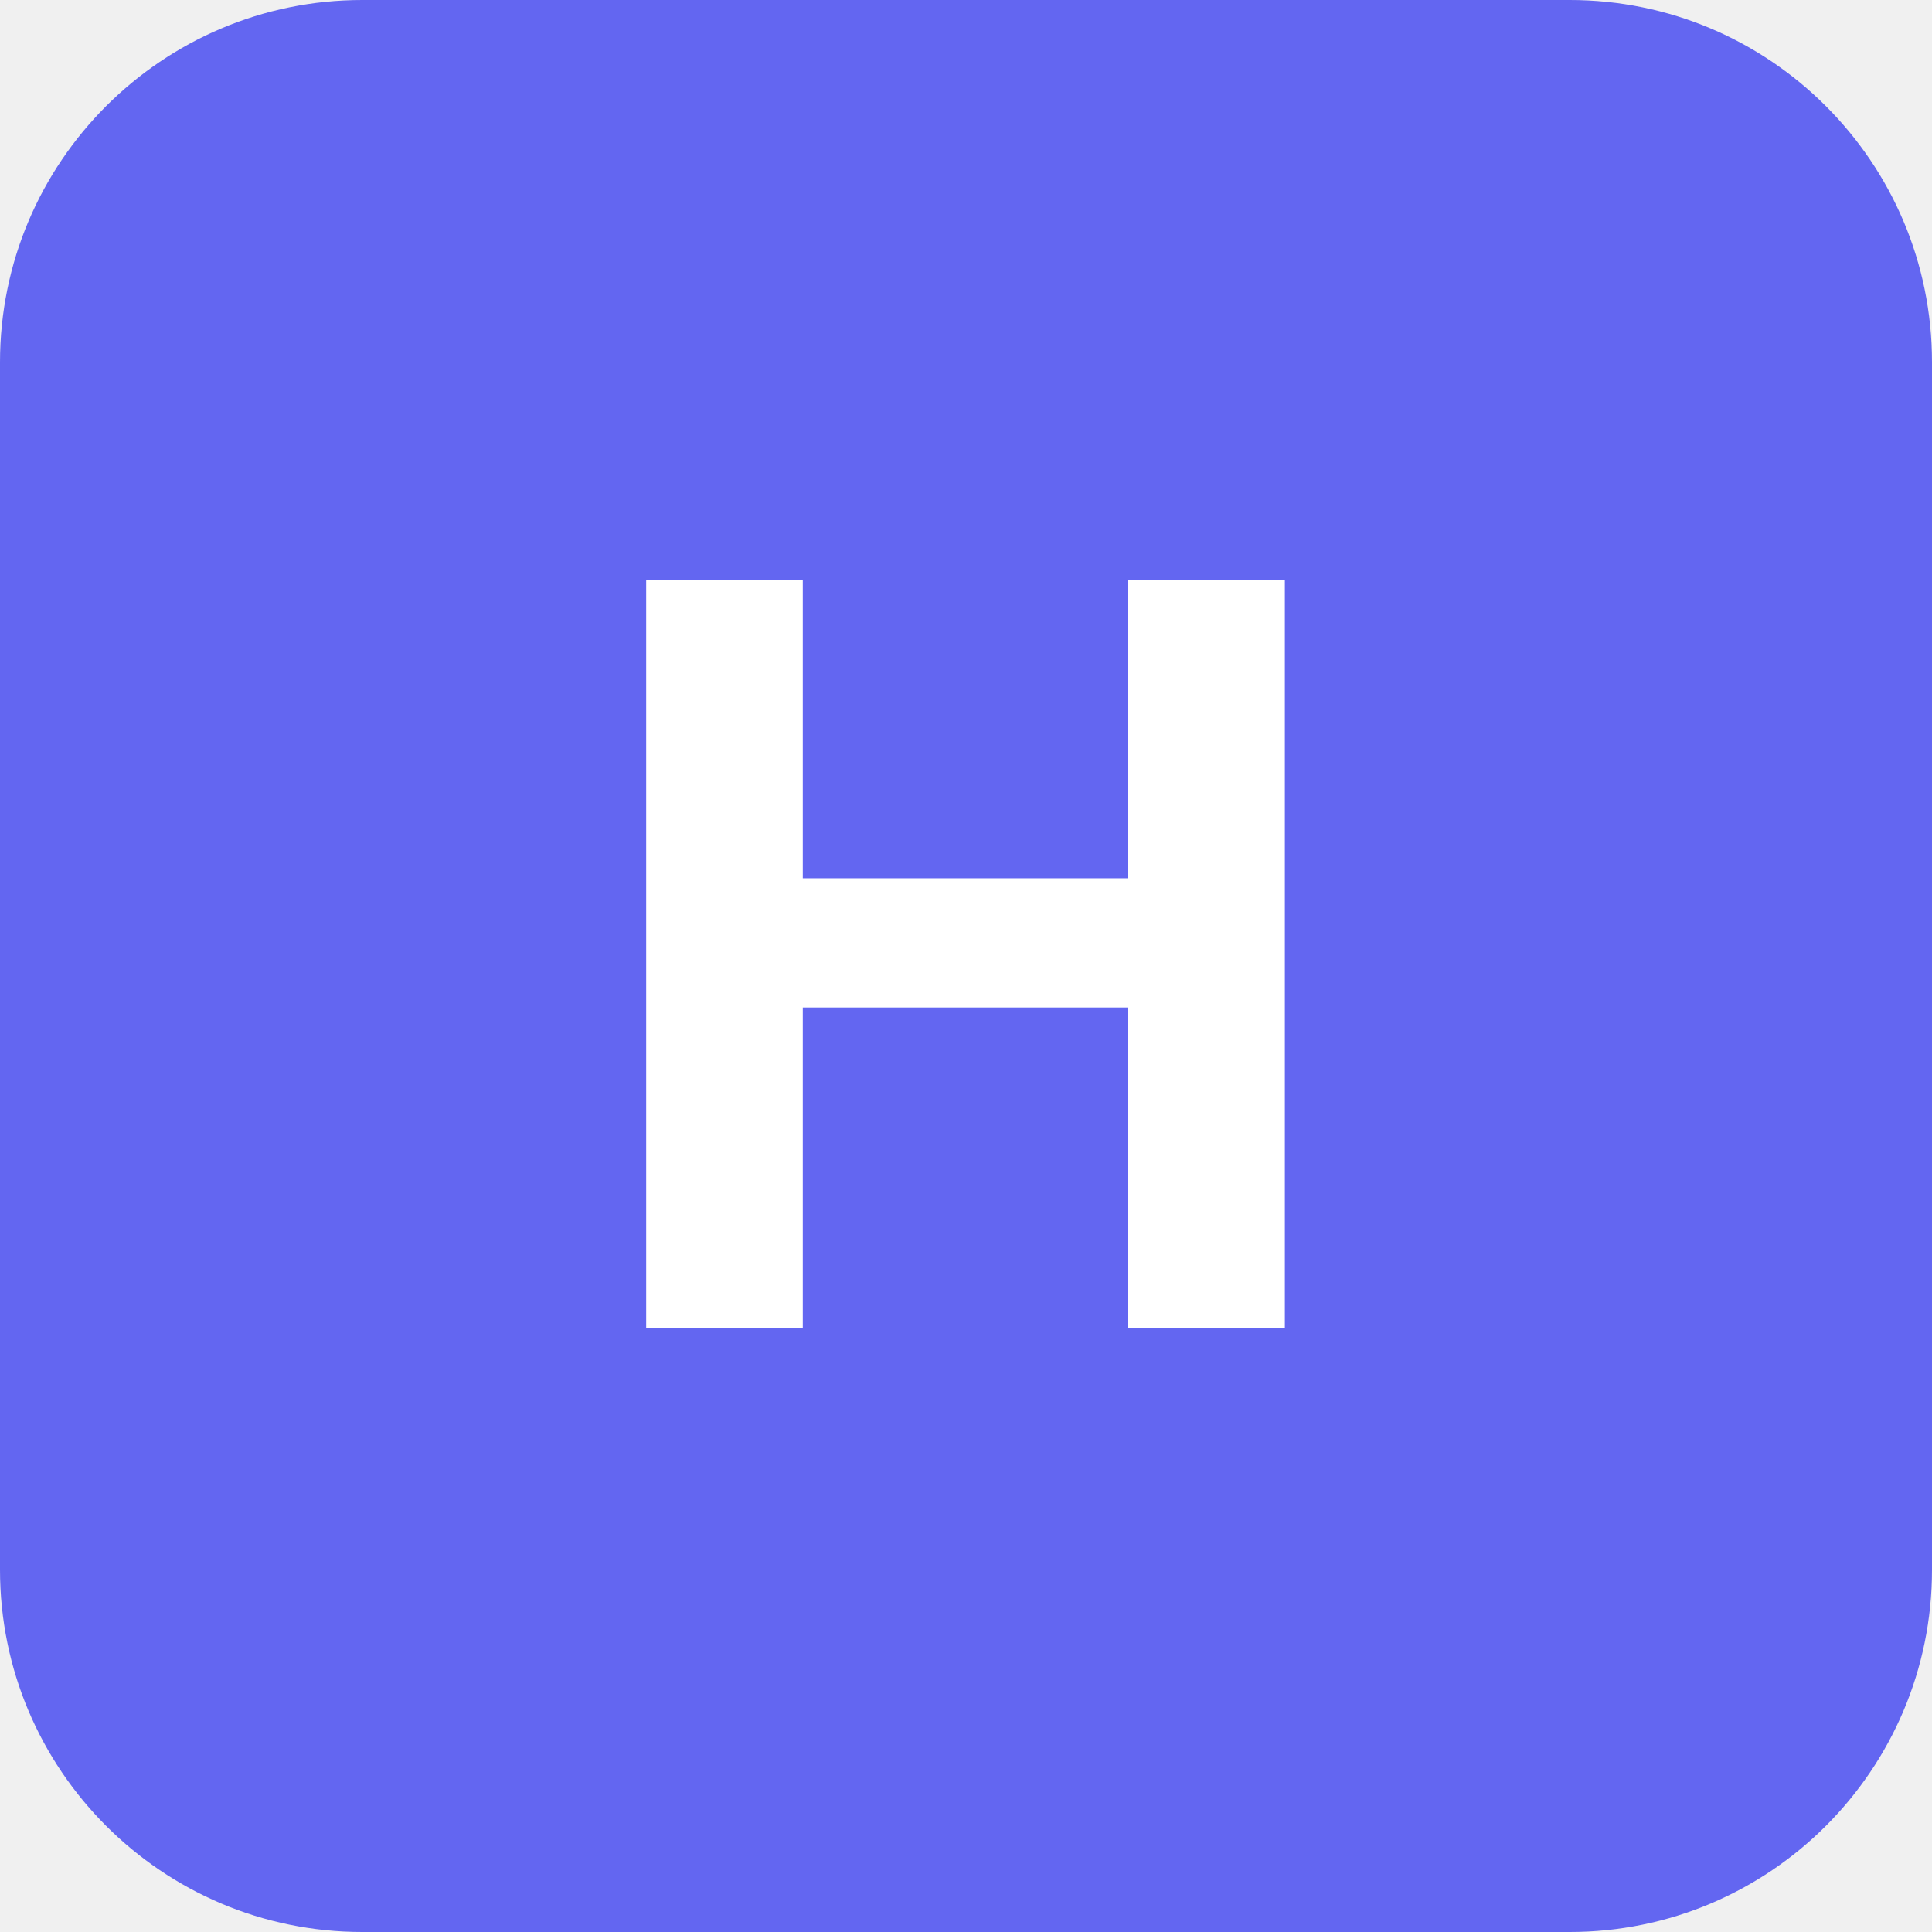
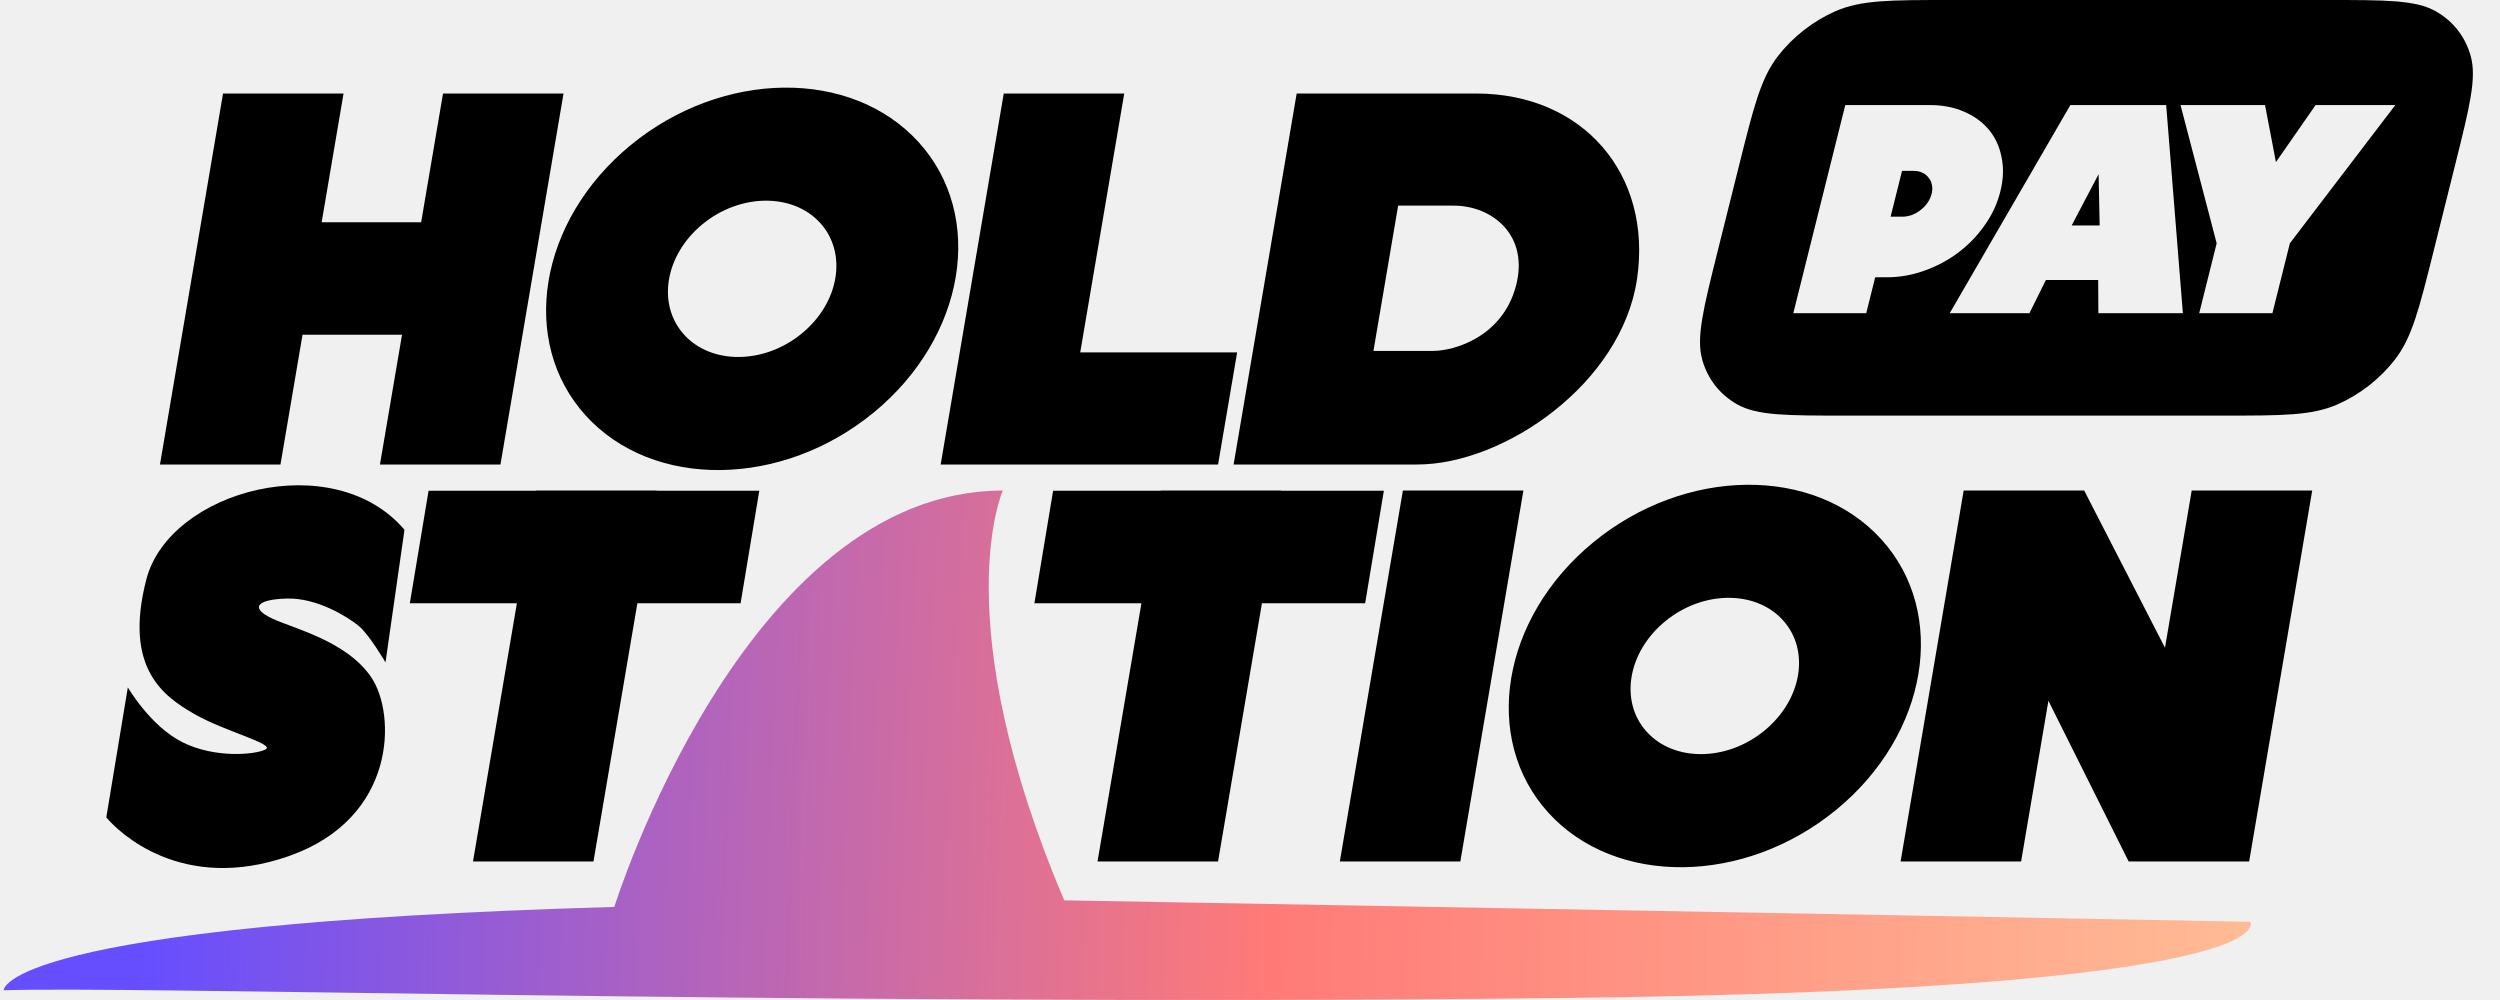
- <svg xmlns="http://www.w3.org/2000/svg" viewBox="0 0 32 32" fill="none">
-   <rect width="32" height="32" rx="6" fill="#6366F1" />
-   <text x="16" y="22" font-family="Arial, sans-serif" font-size="18" font-weight="bold" fill="white" text-anchor="middle">H</text>
+ <svg xmlns="http://www.w3.org/2000/svg" width="180" height="72" viewBox="0 0 180 72" fill="none">
+   <path d="M31.897 6.735L30.323 16.001H23.159L24.735 6.735H16.058L11.517 33.444H20.194L21.782 24.1H28.946L27.356 33.444H36.033L40.574 6.735H31.897Z" fill="black" />
+   <path d="M54.669 35.335H47.27L47.272 35.316H38.597L38.593 35.335H30.857L29.508 43.433H37.216L34.056 62.025H42.73L45.891 43.433H53.322L54.669 35.335Z" fill="black" />
+   <path d="M105.145 62.025H96.468L101.009 35.316H109.686L105.145 62.025Z" fill="black" />
+   <path d="M99.638 35.335H92.237L92.241 35.316H83.564L83.56 35.335H75.824L74.477 43.433H82.183L79.022 62.025H87.7L90.86 43.433H98.291L99.638 35.335Z" fill="black" />
+   <path d="M77.776 25.372L80.945 6.734H72.27L67.728 33.444H75.555H87.701L89.074 25.372H77.776Z" fill="black" />
+   <path d="M66.138 10.233C61.306 4.917 52.022 5.015 45.406 10.451C38.788 15.889 37.342 24.605 42.174 29.921C47.006 35.236 56.289 35.139 62.907 29.701C69.525 24.265 70.971 15.548 66.138 10.233ZM57.733 24.009C55.029 26.232 51.235 26.271 49.259 24.1C47.283 21.928 47.875 18.365 50.58 16.142C53.284 13.92 57.078 13.88 59.054 16.052C61.028 18.226 60.436 21.789 57.733 24.009Z" fill="black" />
+   <path d="M135.45 38.827C130.618 33.511 121.336 33.609 114.717 39.047C108.099 44.484 106.653 53.201 111.485 58.517C116.318 63.832 125.6 63.735 132.218 58.297C138.834 52.859 140.282 44.142 135.45 38.827ZM127.042 52.603C124.338 54.826 120.544 54.865 118.568 52.694C116.592 50.522 117.184 46.959 119.89 44.736C122.593 42.514 126.387 42.474 128.363 44.646C130.339 46.82 129.748 50.381 127.042 52.603Z" fill="black" />
+   <path d="M106.296 6.734H102.037H93.36L88.819 33.444H96.546H102.035C108.299 33.444 116.761 27.617 117.868 20.077C118.978 12.533 113.966 6.734 106.296 6.734ZM109.148 20.588C108.178 24.247 104.727 25.265 103.176 25.265H98.888L100.666 14.805H104.664C107.431 14.806 110.117 16.929 109.148 20.588Z" fill="black" />
+   <path d="M29.123 38.146L27.756 47.692C27.756 47.692 26.566 45.661 25.818 45.056C25.07 44.45 22.855 43.029 20.64 43.095C18.424 43.16 18.023 43.792 19.587 44.529C21.152 45.266 24.946 46.135 26.732 48.767C28.518 51.4 28.587 58.889 20.834 61.626C13.08 64.364 8.501 59.872 7.653 58.853L9.204 49.491C9.204 49.491 10.827 52.291 13.153 53.449C15.479 54.607 18.377 54.344 19.117 53.959C19.855 53.573 16.164 52.66 14.004 51.415C11.844 50.168 8.871 48.177 10.533 41.728C12.196 35.276 24.038 32.144 29.123 38.146Z" fill="black" />
+   <path d="M157.803 35.316L155.879 46.639L150.06 35.316H141.385L136.843 62.025H145.519L147.486 50.456L153.262 62.025H153.379H161.939L166.48 35.316H157.803Z" fill="black" />
+   <path d="M44.23 65.298C-0.059 66.561 0.267 71.3 0.267 71.3C4.801 71.153 17.884 71.39 35.897 71.627C56.638 71.9 83.917 72.174 112.215 71.86C165.213 71.273 162.017 66.368 162.017 66.368C138.826 65.928 76.626 64.824 76.626 64.824C68.027 44.607 72.202 35.319 72.202 35.319C53.584 35.319 44.23 65.298 44.23 65.298Z" fill="url(#paint0_radial_2970_38658)" />
+   <path d="M167.525 0C171.798 0 173.936 0 175.366 0.807C176.625 1.517 177.51 2.649 177.893 4.042C178.33 5.626 177.812 7.699 176.776 11.846L175.22 18.078C174.185 22.225 173.667 24.298 172.44 25.882C171.361 27.275 169.91 28.408 168.297 29.118C166.463 29.925 164.327 29.924 160.054 29.924H132.925C128.651 29.924 126.514 29.925 125.083 29.118C123.825 28.408 122.94 27.275 122.557 25.882C122.12 24.298 122.638 22.225 123.673 18.078L125.23 11.846C126.265 7.699 126.782 5.626 128.01 4.042C129.089 2.649 130.54 1.517 132.153 0.807C133.986 0 136.123 0 140.397 0H167.525ZM132.86 7.565L129.118 22.551H134.368L135.015 19.964H135.869C136.778 19.964 137.672 19.806 138.551 19.49C139.444 19.174 140.258 18.74 140.993 18.187C141.728 17.635 142.359 16.983 142.885 16.233C143.425 15.482 143.805 14.666 144.025 13.784C144.245 12.903 144.274 12.08 144.112 11.317C143.964 10.554 143.66 9.895 143.201 9.342C142.742 8.79 142.145 8.355 141.41 8.04C140.688 7.724 139.873 7.565 138.965 7.565H132.86ZM149.066 7.565L140.38 22.551H146.118L147.304 20.161H151.069L151.083 22.551H157.167L155.964 7.565H149.066ZM156.997 7.565L159.6 17.516L158.343 22.551H163.613L164.871 17.516L172.462 7.565H166.723L163.867 11.672L163.082 7.565H156.997ZM151.175 16.233H149.16L151.1 12.54L151.175 16.233ZM137.781 12.303C138.026 12.303 138.238 12.35 138.419 12.442C138.602 12.521 138.749 12.639 138.858 12.797C138.985 12.942 139.064 13.113 139.096 13.311C139.142 13.508 139.137 13.719 139.081 13.943C138.966 14.403 138.698 14.798 138.277 15.127C137.873 15.443 137.433 15.601 136.959 15.601H136.124L136.947 12.303H137.781Z" fill="black" />
+   <defs>
+     <radialGradient id="paint0_radial_2970_38658" cx="0" cy="0" r="1" gradientTransform="matrix(-153.514 -4.57089 15.5232 -471.141 163.072 66.9979)" gradientUnits="userSpaceOnUse">
+       <stop stop-color="#FFBC95" />
+       <stop offset="0.468" stop-color="#FF7A78" />
+       <stop offset="1" stop-color="#664EFF" />
+     </radialGradient>
+   </defs>
</svg>
